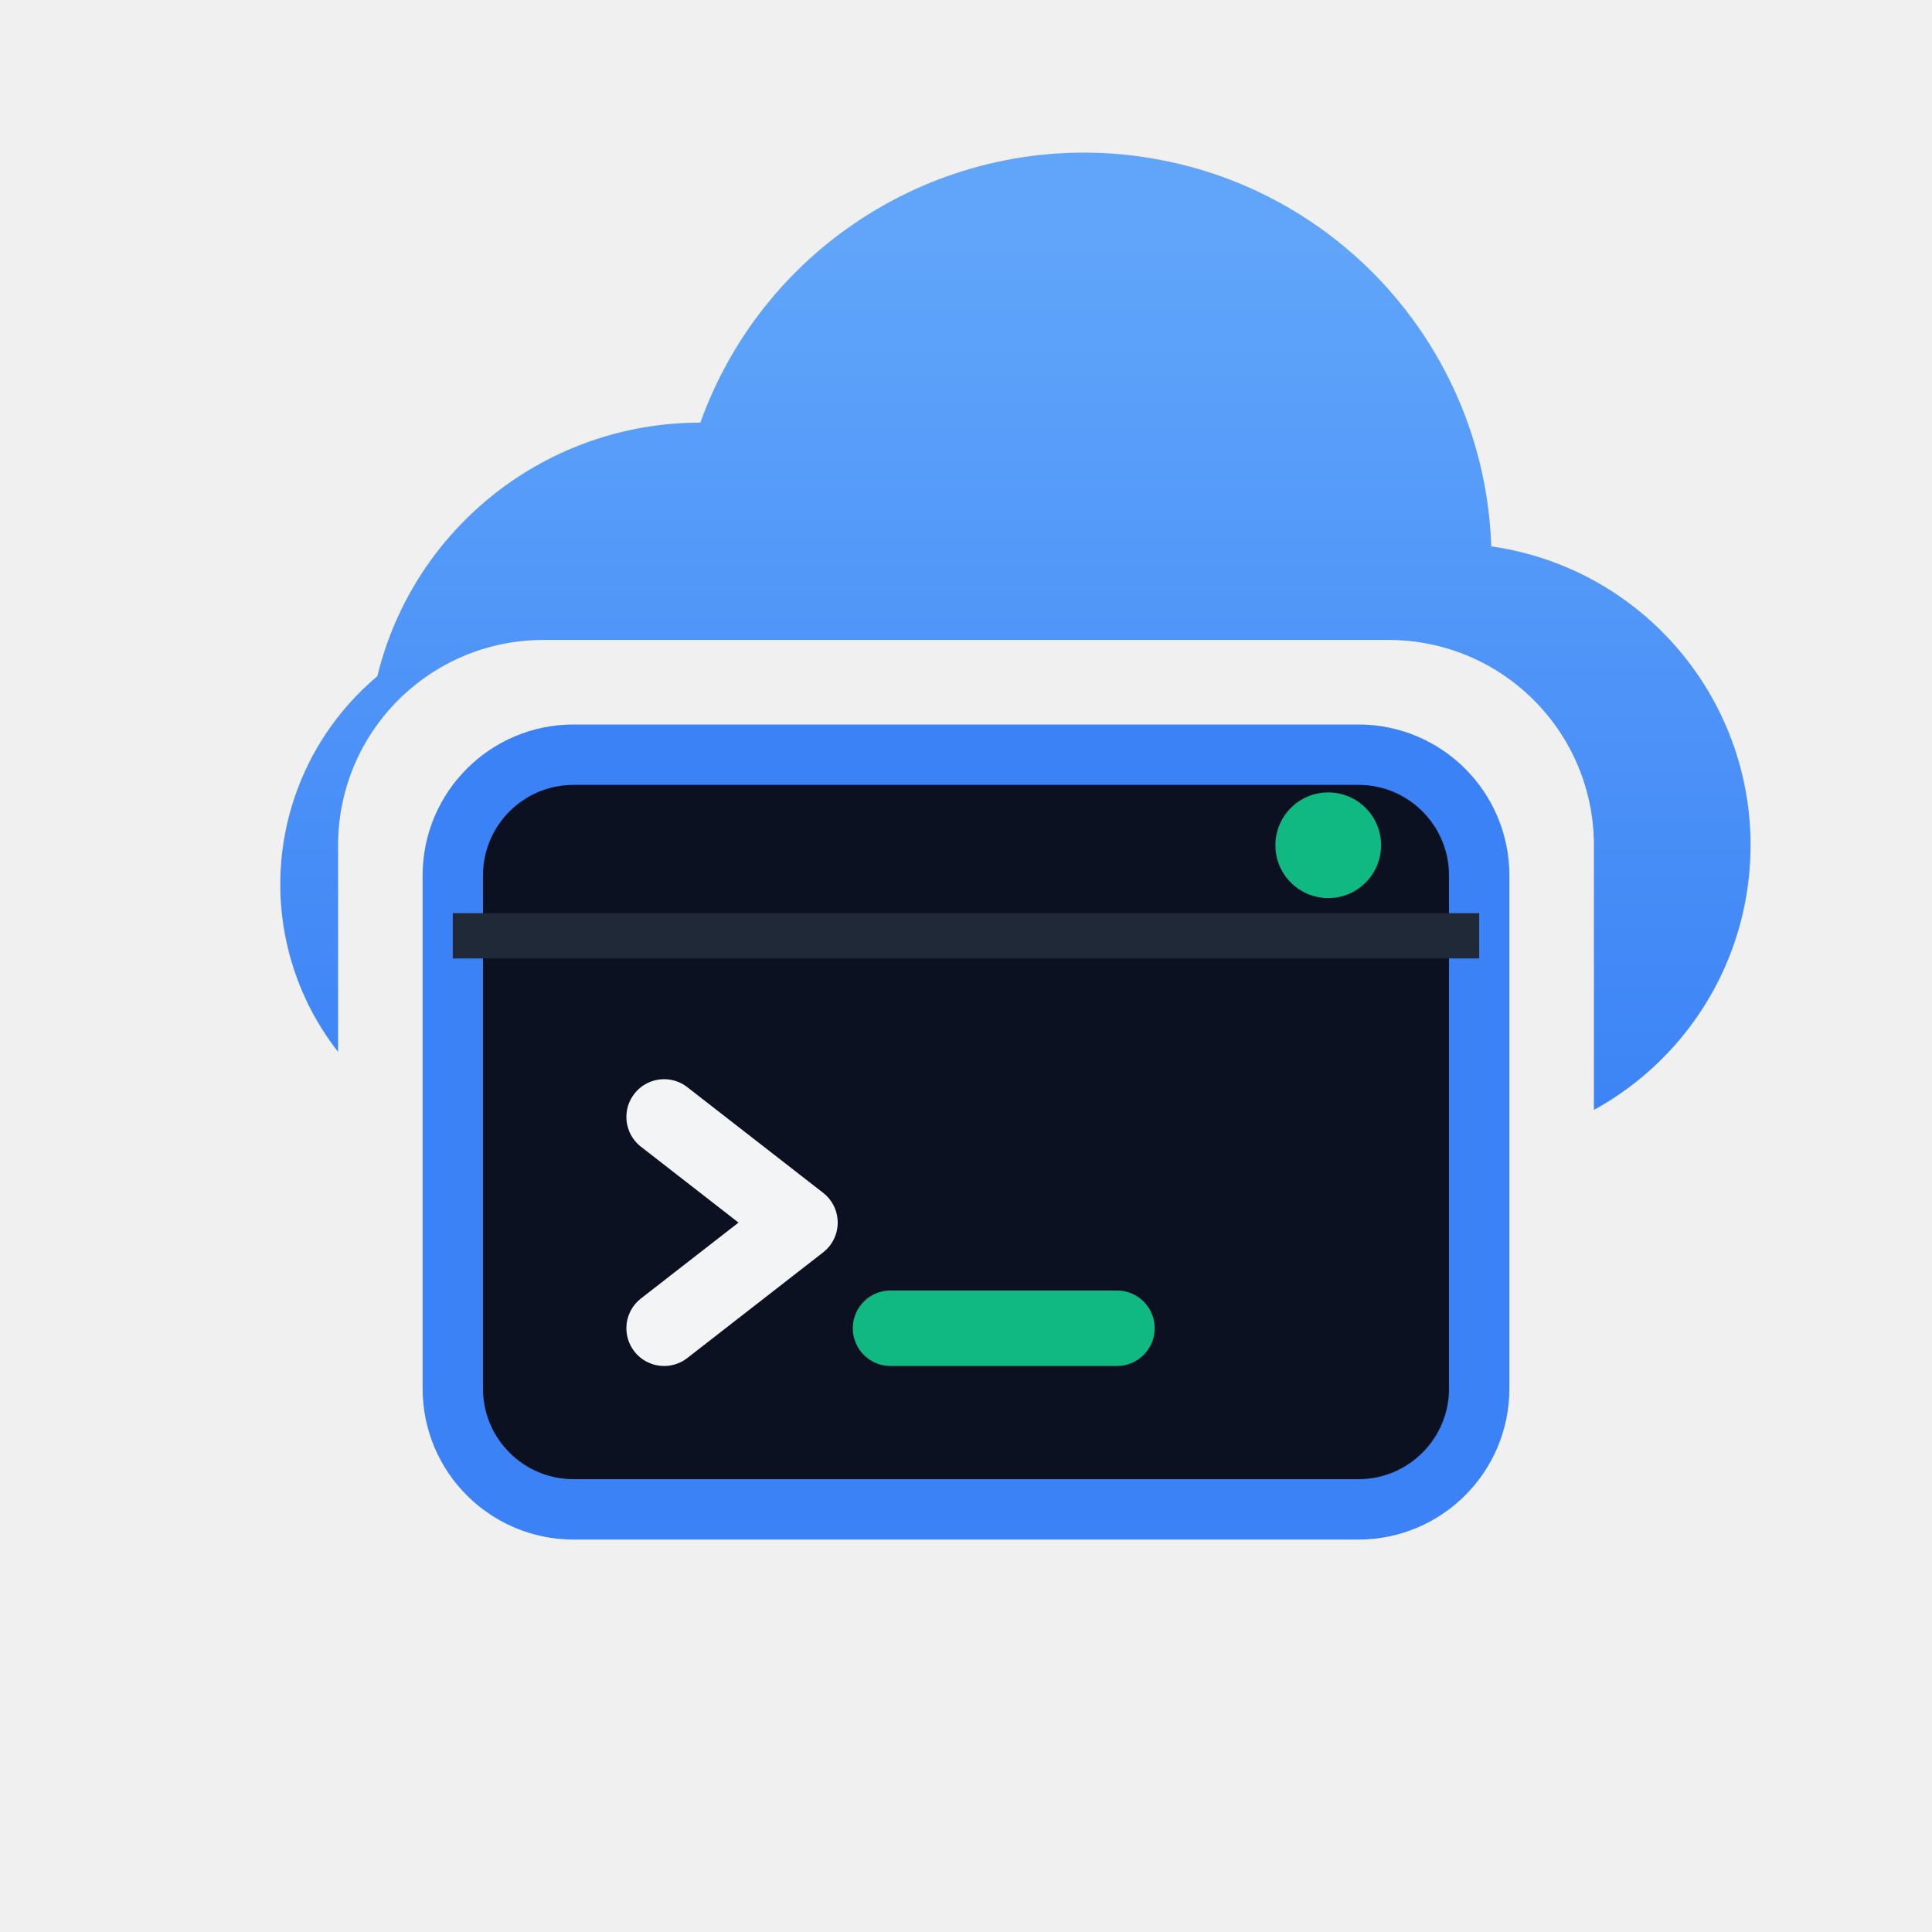
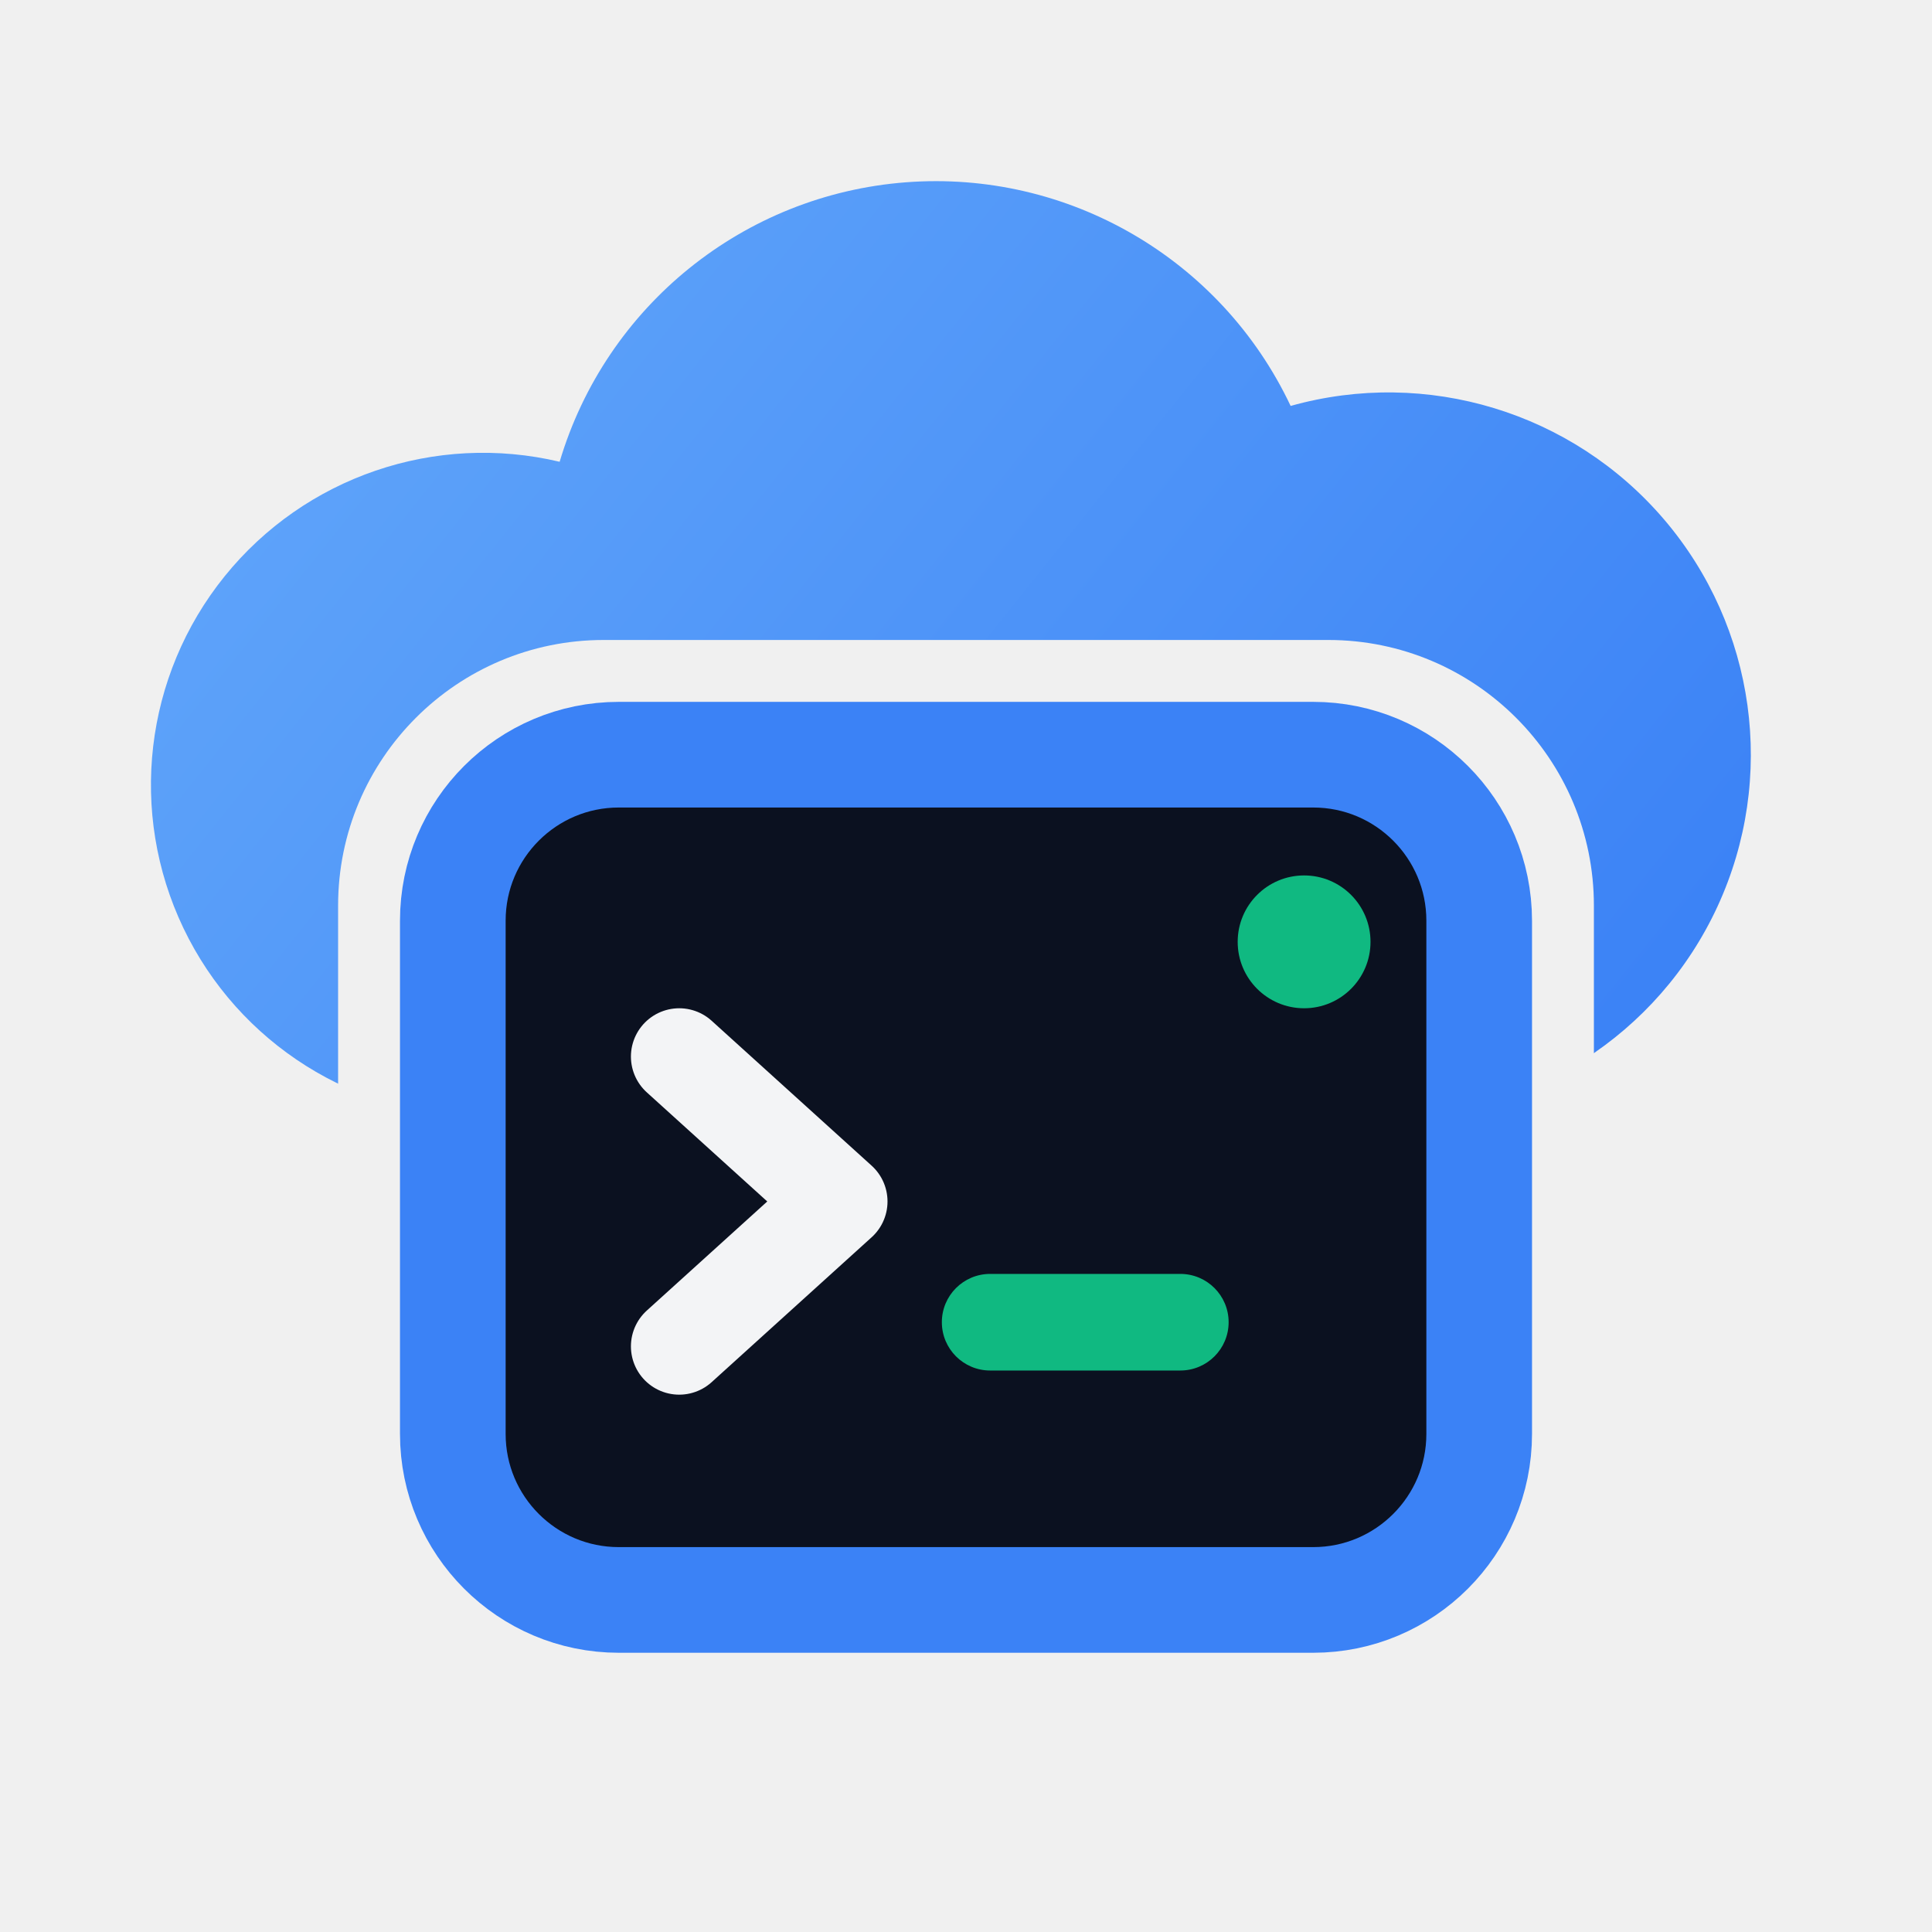
- <svg xmlns="http://www.w3.org/2000/svg" viewBox="0 0 64 64" fill="none">
+ <svg xmlns="http://www.w3.org/2000/svg" viewBox="0 0 64 64" width="512" height="512" fill="none">
  <defs>
-     <linearGradient id="vdi-cloud-grad" x1="32" y1="8" x2="32" y2="38" gradientUnits="userSpaceOnUse">
+     <linearGradient id="cloud-grad-icon" x1="12" y1="6" x2="52" y2="38" gradientUnits="userSpaceOnUse">
      <stop offset="0%" stop-color="#60a5fa" />
      <stop offset="100%" stop-color="#3b82f6" />
    </linearGradient>
-     <mask id="vdi-moat">
-       <rect width="64" height="64" fill="#ffffff" />
-       <rect x="11.2" y="21.2" width="41.6" height="32.6" rx="6.8" fill="#000000" />
+     <mask id="cloud-moat-icon">
+       <rect x="0" y="0" width="64" height="64" fill="#ffffff" />
+       <rect x="11.2" y="21.2" width="41.6" height="35.6" rx="8.8" fill="#000000" />
    </mask>
  </defs>
-   <path d="M16 38h32a10 10 0 0 0 1.4-19.9A13.5 13.5 0 0 0 23.2 14a11 11 0 0 0-10.7 8.4A9 9 0 0 0 16 38Z" fill="url(#vdi-cloud-grad)" mask="url(#vdi-moat)" />
-   <rect x="15" y="25" width="34" height="25" rx="4" fill="#0b1120" stroke="#3b82f6" stroke-width="2" />
-   <line x1="15" y1="31" x2="49" y2="31" stroke="#1f2937" stroke-width="1.5" />
-   <circle cx="44" cy="28" r="1.75" fill="#10b981" />
-   <path d="M22 37l4.5 3.5L22 44" stroke="#f3f4f6" stroke-width="2.5" stroke-linecap="round" stroke-linejoin="round" />
-   <line x1="29.5" y1="44" x2="37" y2="44" stroke="#10b981" stroke-width="2.5" stroke-linecap="round" />
+   <path d="M 16.000 37.000 A 11 11 0 1 1 18.539 15.297 A 13 13 0 0 1 42.754 13.447 A 12 12 0 1 1 46.000 37.000 L 16.000 37.000 Z" fill="url(#cloud-grad-icon)" mask="url(#cloud-moat-icon)" />
+   <rect x="15" y="25" width="34" height="28" rx="5.5" fill="#0b1120" stroke="#3b82f6" stroke-width="3.5" />
+   <circle cx="43.2" cy="31.2" r="2.2" fill="#10b981" />
+   <path d="M 22.5 35.0 L 27.8 39.8 L 22.5 44.6" fill="none" stroke="#f3f4f6" stroke-width="3.2" stroke-linecap="round" stroke-linejoin="round" />
+   <rect x="31.2" y="42.2" width="9.5" height="3.2" rx="1.6" fill="#10b981" />
</svg>
